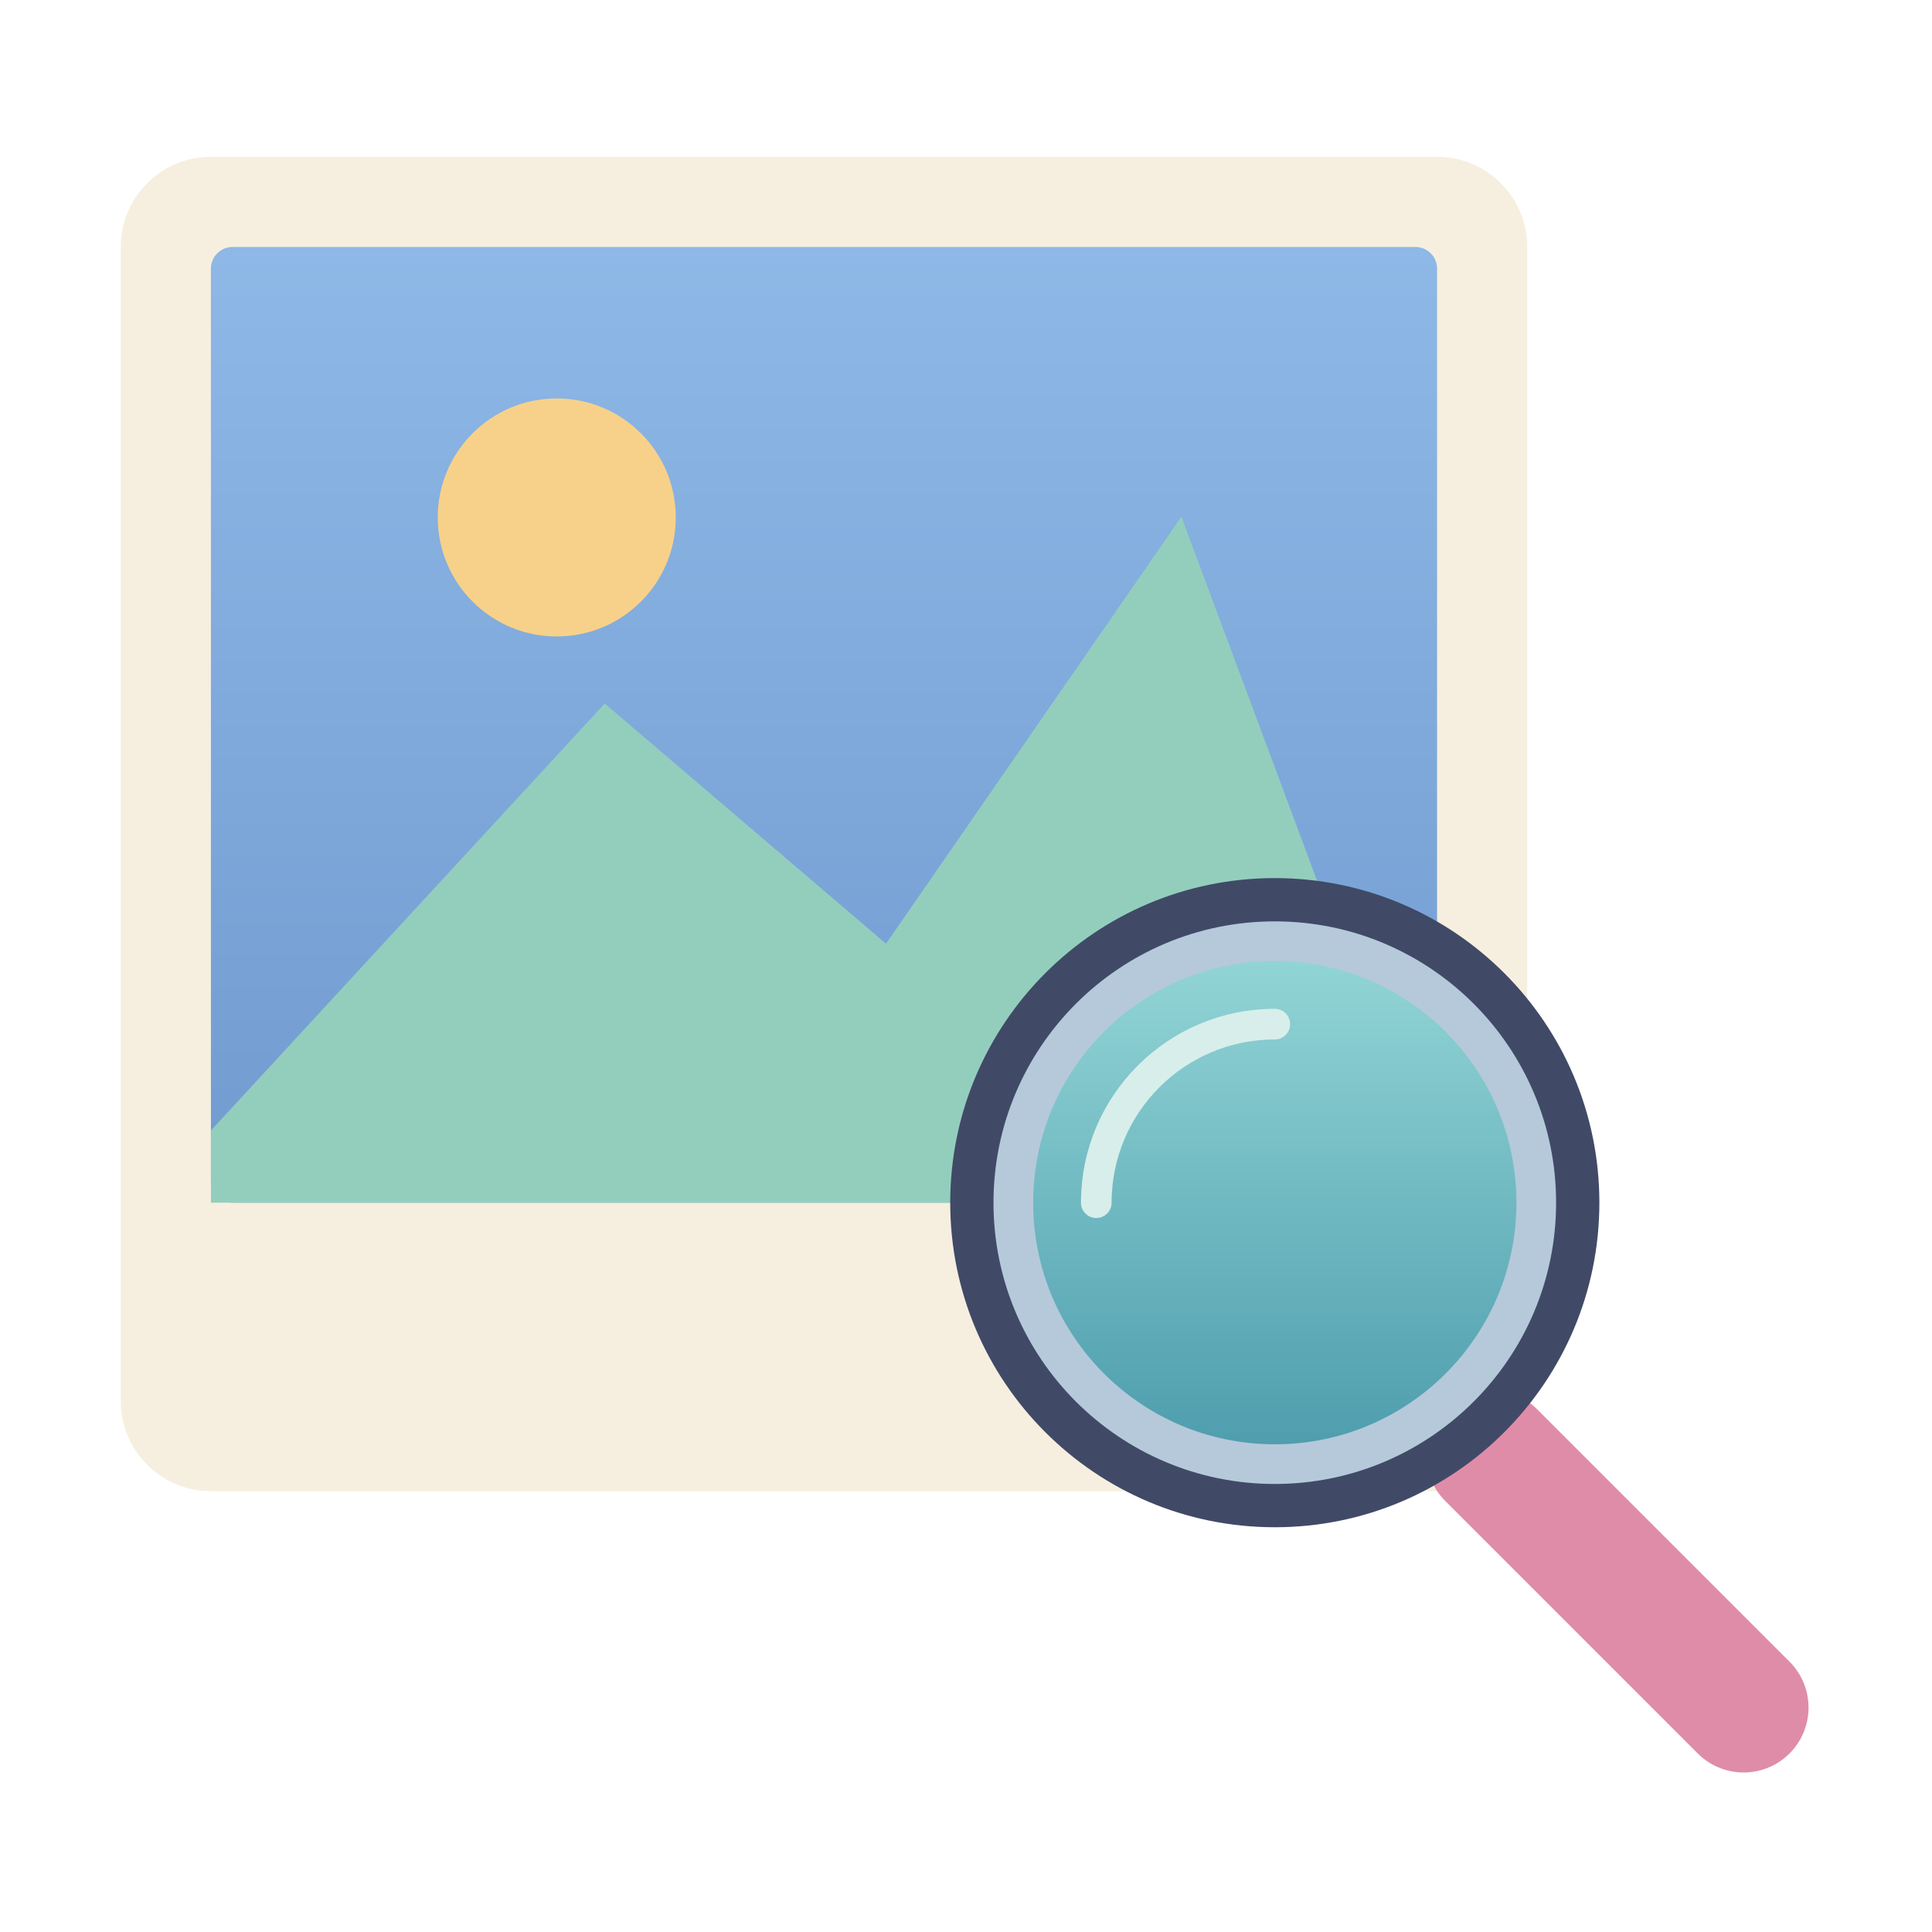
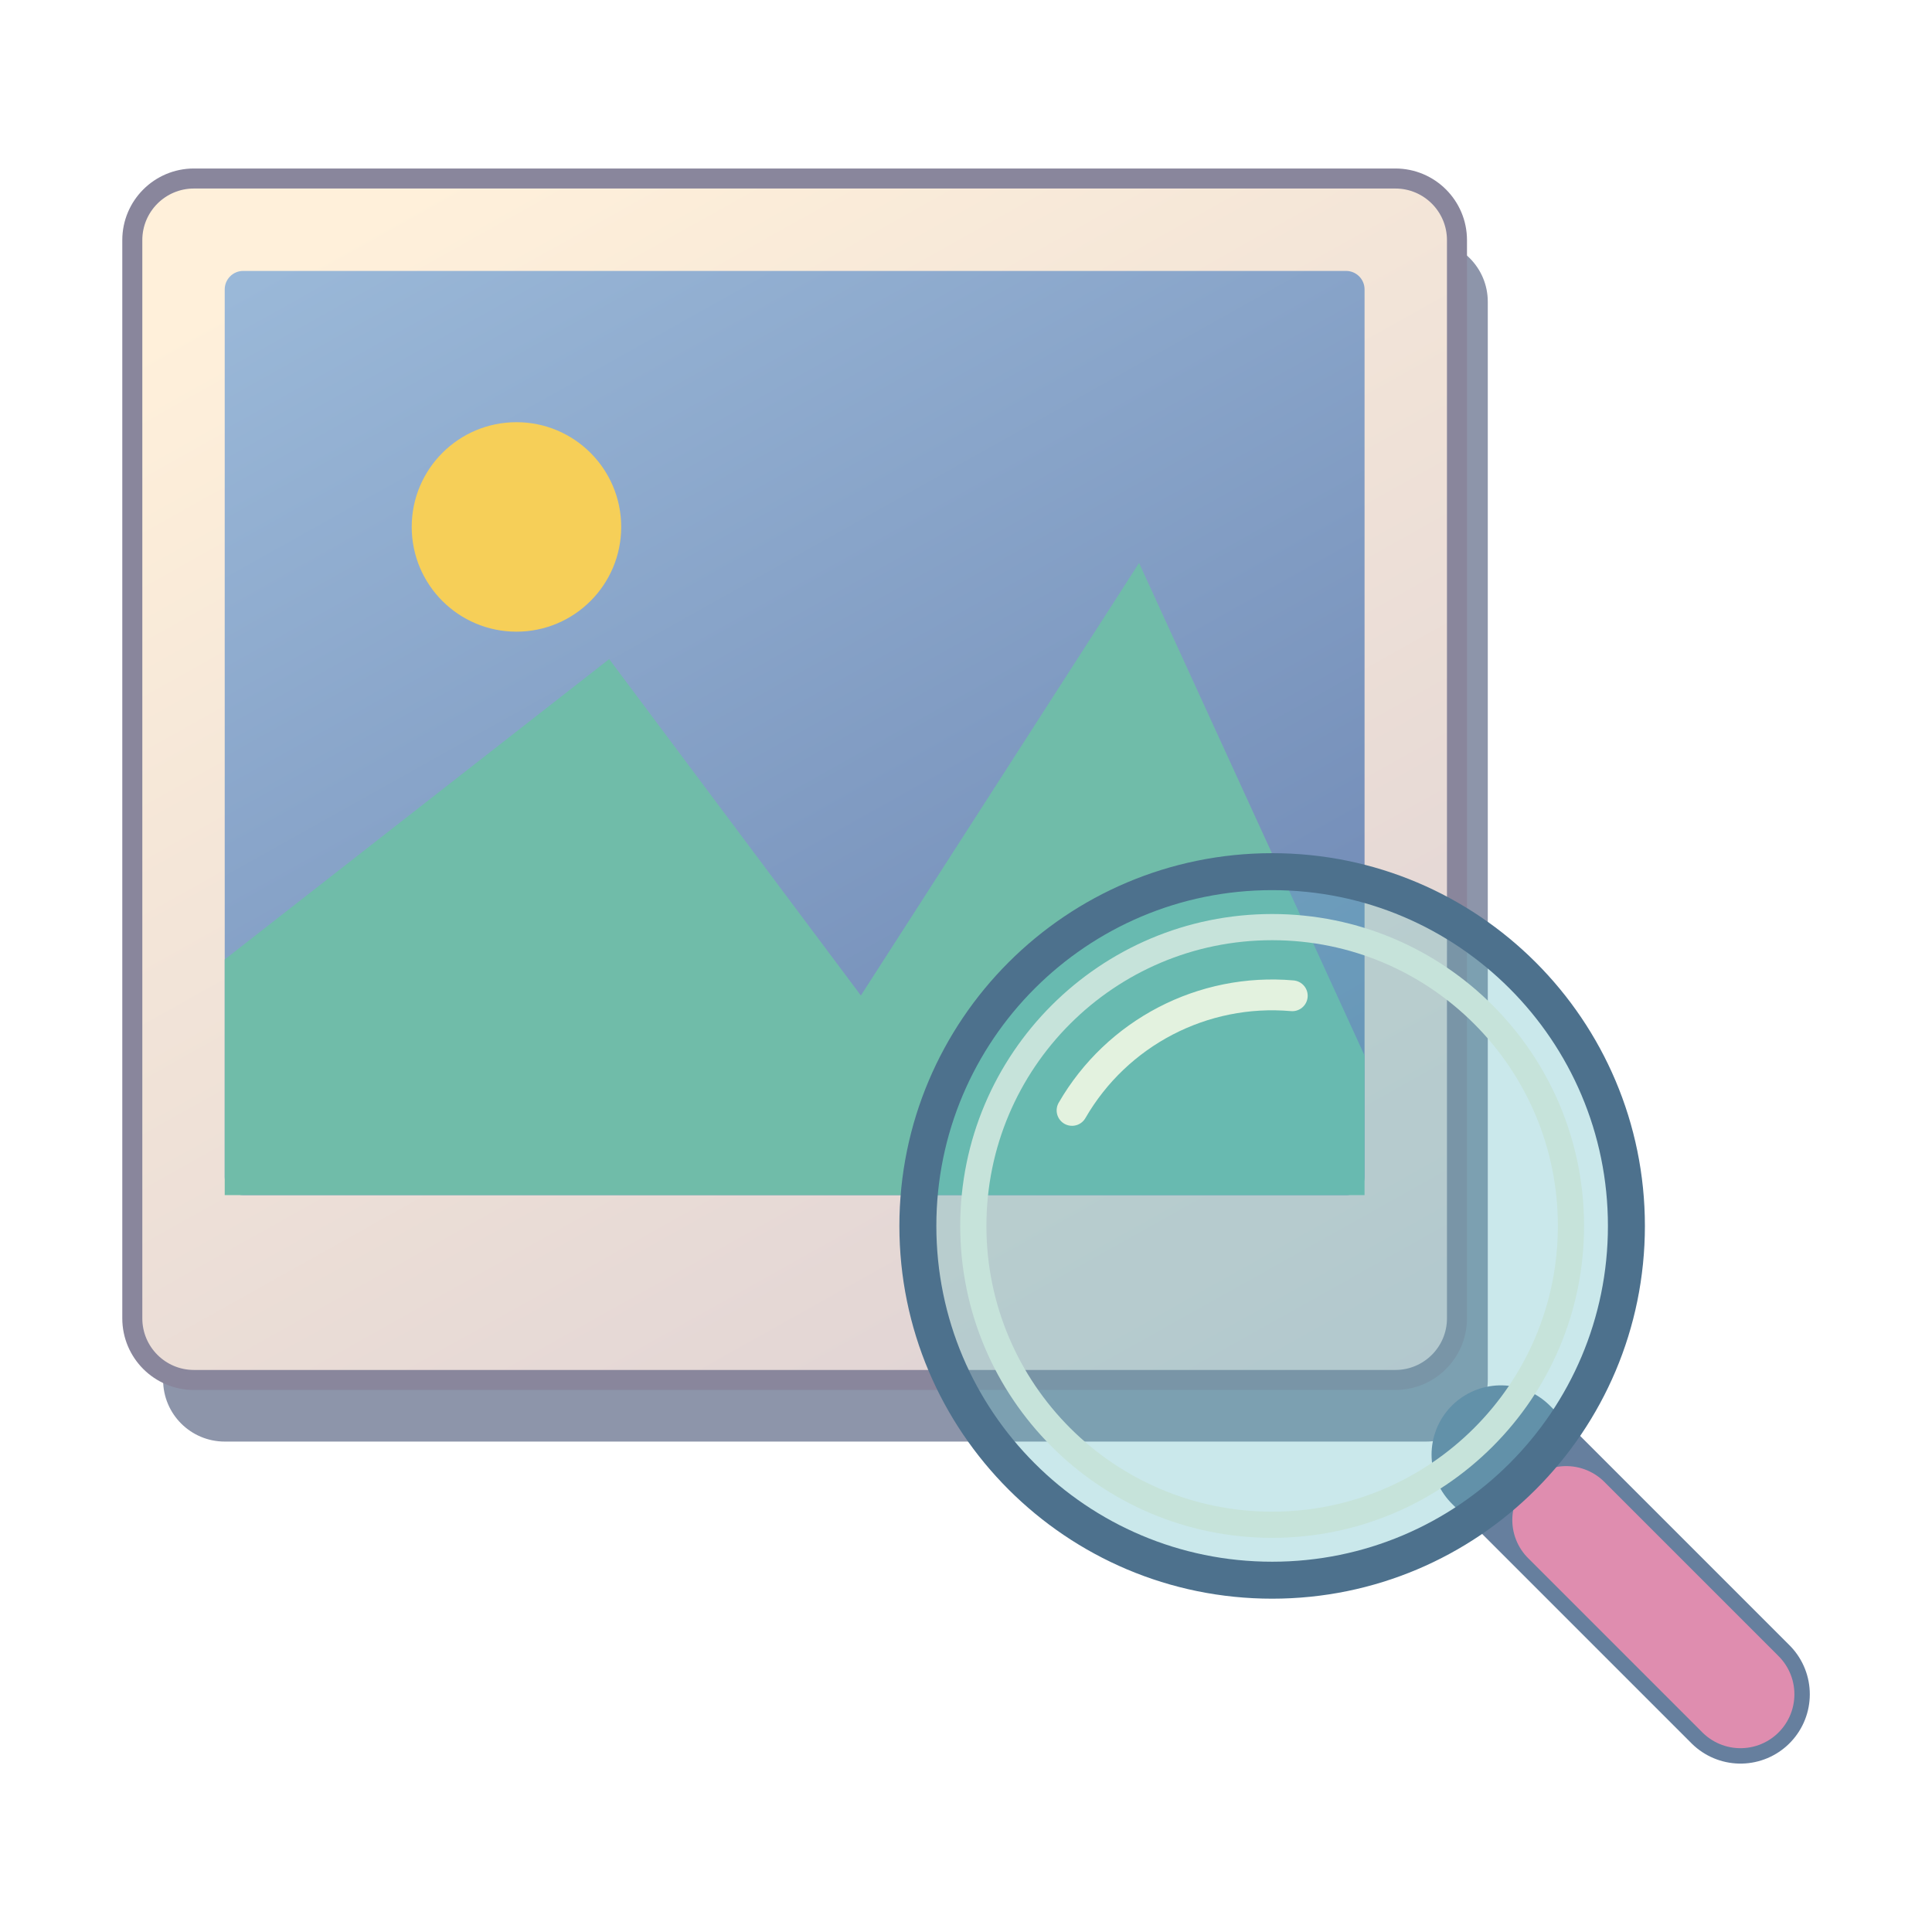
<svg xmlns="http://www.w3.org/2000/svg" width="64" height="64" viewBox="0 0 64 64">
-   <g id="frameless-artwork" transform="translate(-7.946667 -9.141333) scale(1.194667)">
+   <g id="frameless-artwork" transform="translate(-2.76082 -1.230068) scale(1.020501)">
    <defs>
      <linearGradient id="enamel" x1="0" y1="0" x2=".6" y2="1">
-         <stop stop-color="#f5c3ca" />
+         <stop stop-color="#f4c8d7" />
        <stop offset=".4" stop-color="#e88bb6" />
-         <stop offset="1" stop-color="#a4688f" />
+         <stop offset="1" stop-color="#b94e87" />
      </linearGradient>
      <linearGradient id="ink" x1="0" y1="0" x2="1" y2="1">
-         <stop stop-color="#f3b6c0" />
+         <stop stop-color="#f4c8d7" />
        <stop offset=".6" stop-color="#e56ea1" />
-         <stop offset="1" stop-color="#a25682" />
+         <stop offset="1" stop-color="#b39bd9" />
      </linearGradient>
      <linearGradient id="gem" x1="0" y1="0" x2="1" y2="1">
-         <stop stop-color="#ceb7cc" />
+         <stop stop-color="#d9c3f2" />
        <stop offset=".5" stop-color="#9272ba" />
-         <stop offset="1" stop-color="#6e5991" />
+         <stop offset="1" stop-color="#71385f" />
      </linearGradient>
    </defs>
    <g stroke-linecap="round" stroke-linejoin="round" />
    <defs>
-       <linearGradient id="sky" x1="0" y1="0" x2="0" y2="1">
-         <stop stop-color="#8eb8e6" />
-         <stop offset="1" stop-color="#719bd0" />
+       <linearGradient id="s-paper" gradientUnits="userSpaceOnUse" x1="15" y1="8" x2="43" y2="58">
+         <stop stop-color="#fff0da" />
+         <stop offset="1" stop-color="#d7cbd3" />
      </linearGradient>
-       <linearGradient id="lens" x1="0" y1="0" x2="0" y2="1">
-         <stop stop-color="#91d4d5" />
-         <stop offset="1" stop-color="#4f9eae" />
+       <linearGradient id="s-jade" gradientUnits="userSpaceOnUse" x1="15" y1="8" x2="43" y2="58">
+         <stop stop-color="#88cdb9" />
+         <stop offset="1" stop-color="#44878c" />
+       </linearGradient>
+       <linearGradient id="s-blue" gradientUnits="userSpaceOnUse" x1="15" y1="8" x2="43" y2="58">
+         <stop stop-color="#9ab8d8" />
+         <stop offset="1" stop-color="#5d74a5" />
+       </linearGradient>
+       <linearGradient id="s-violet" gradientUnits="userSpaceOnUse" x1="15" y1="8" x2="43" y2="58">
+         <stop stop-color="#b3a1d9" />
+         <stop offset="1" stop-color="#8274a9" />
+       </linearGradient>
+       <linearGradient id="s-rose" gradientUnits="userSpaceOnUse" x1="15" y1="8" x2="43" y2="58">
+         <stop stop-color="#eca2bc" />
+         <stop offset="1" stop-color="#b66696" />
+       </linearGradient>
+       <linearGradient id="s-copper" gradientUnits="userSpaceOnUse" x1="15" y1="8" x2="43" y2="58">
+         <stop stop-color="#f0c582" />
+         <stop offset="1" stop-color="#d59965" />
+       </linearGradient>
+       <linearGradient id="s-steel" gradientUnits="userSpaceOnUse" x1="15" y1="8" x2="43" y2="58">
+         <stop stop-color="#cbd9d9" />
+         <stop offset="1" stop-color="#8298b0" />
+       </linearGradient>
+       <linearGradient id="s-coral" gradientUnits="userSpaceOnUse" x1="15" y1="8" x2="43" y2="58">
+         <stop stop-color="#ef9b83" />
+         <stop offset="1" stop-color="#cc697c" />
+       </linearGradient>
+       <linearGradient id="screen-glass" gradientUnits="userSpaceOnUse" x1="32" y1="10" x2="32" y2="45">
+         <stop stop-color="#42516c" />
+         <stop offset="1" stop-color="#29283e" />
+       </linearGradient>
+       <linearGradient id="rubber-handle" gradientUnits="userSpaceOnUse" x1="32" y1="8" x2="32" y2="24">
+         <stop stop-color="#ee9c91" />
+         <stop offset=".45" stop-color="#e87f8d" />
+         <stop offset="1" stop-color="#b85c7b" />
      </linearGradient>
    </defs>
    <g data-material="authored" stroke-linecap="round" stroke-linejoin="round">
-       <rect x="10" y="12" width="39" height="37" rx="2.5" fill="#f6efdf" />
-       <rect x="12.5" y="14.5" width="34" height="26.5" rx="0.6" fill="url(#sky)" />
-       <circle cx="22.09" cy="22" r="3.3" fill="#f7d18a" />
-       <path d="M12.5 39l10.92 -11.84 7.8 6.66 8.19 -11.84L46.5 41H12.5Z" fill="#93cebd" />
-       <path d="m48 48 7 7" fill="none" stroke="#df8ca9" stroke-width="3.6" />
-       <circle cx="42" cy="41" r="9" fill="#404a66" />
-       <circle cx="42" cy="41" r="7.8" fill="#b5c9da" />
-       <circle cx="42" cy="41" r="6.7" fill="url(#lens)" />
-       <path d="M37.05 41a4.95 4.95 0 0 1 4.95 -4.95" fill="none" stroke="#d8eeea" stroke-width="0.85" />
+       <rect x="8" y="9" width="43" height="39" rx="2" fill="#8d95aa" />
+       <rect x="7" y="7" width="43" height="39" rx="2" fill="url(#s-paper)" stroke="#89869c" stroke-width="0.65" />
+       <rect x="10" y="10" width="37" height="30" rx="0.6" fill="url(#s-blue)" />
+       <circle cx="19.47" cy="18.31" r="3.4" fill="#f6cf58" />
+       <path d="M10 40V32.35L22.48 22.6 30.65 33.52 39.68 19.48 47 35.47V40Z" fill="#70bca9" />
+       <path d="M51.425 48.425l7.778 7.778" fill="none" stroke="#667f9e" stroke-width="4.5" />
+       <path d="M53.546 50.546l5.657 5.657" fill="none" stroke="#df8daf" stroke-width="3.5" />
+       <circle cx="44" cy="41" r="11.5" fill="#5ab6bf" stroke="#4d718d" stroke-width="1.2" fill-opacity=".32" />
+       <circle cx="44" cy="41" r="9.7" fill="none" stroke="#c6e3da" stroke-width="0.85" />
+       <path d="M37.505 37.25A7.5 7.5 0 0 1 44.654 33.529" fill="none" stroke="#e3f2df" stroke-width="1" />
    </g>
  </g>
</svg>
